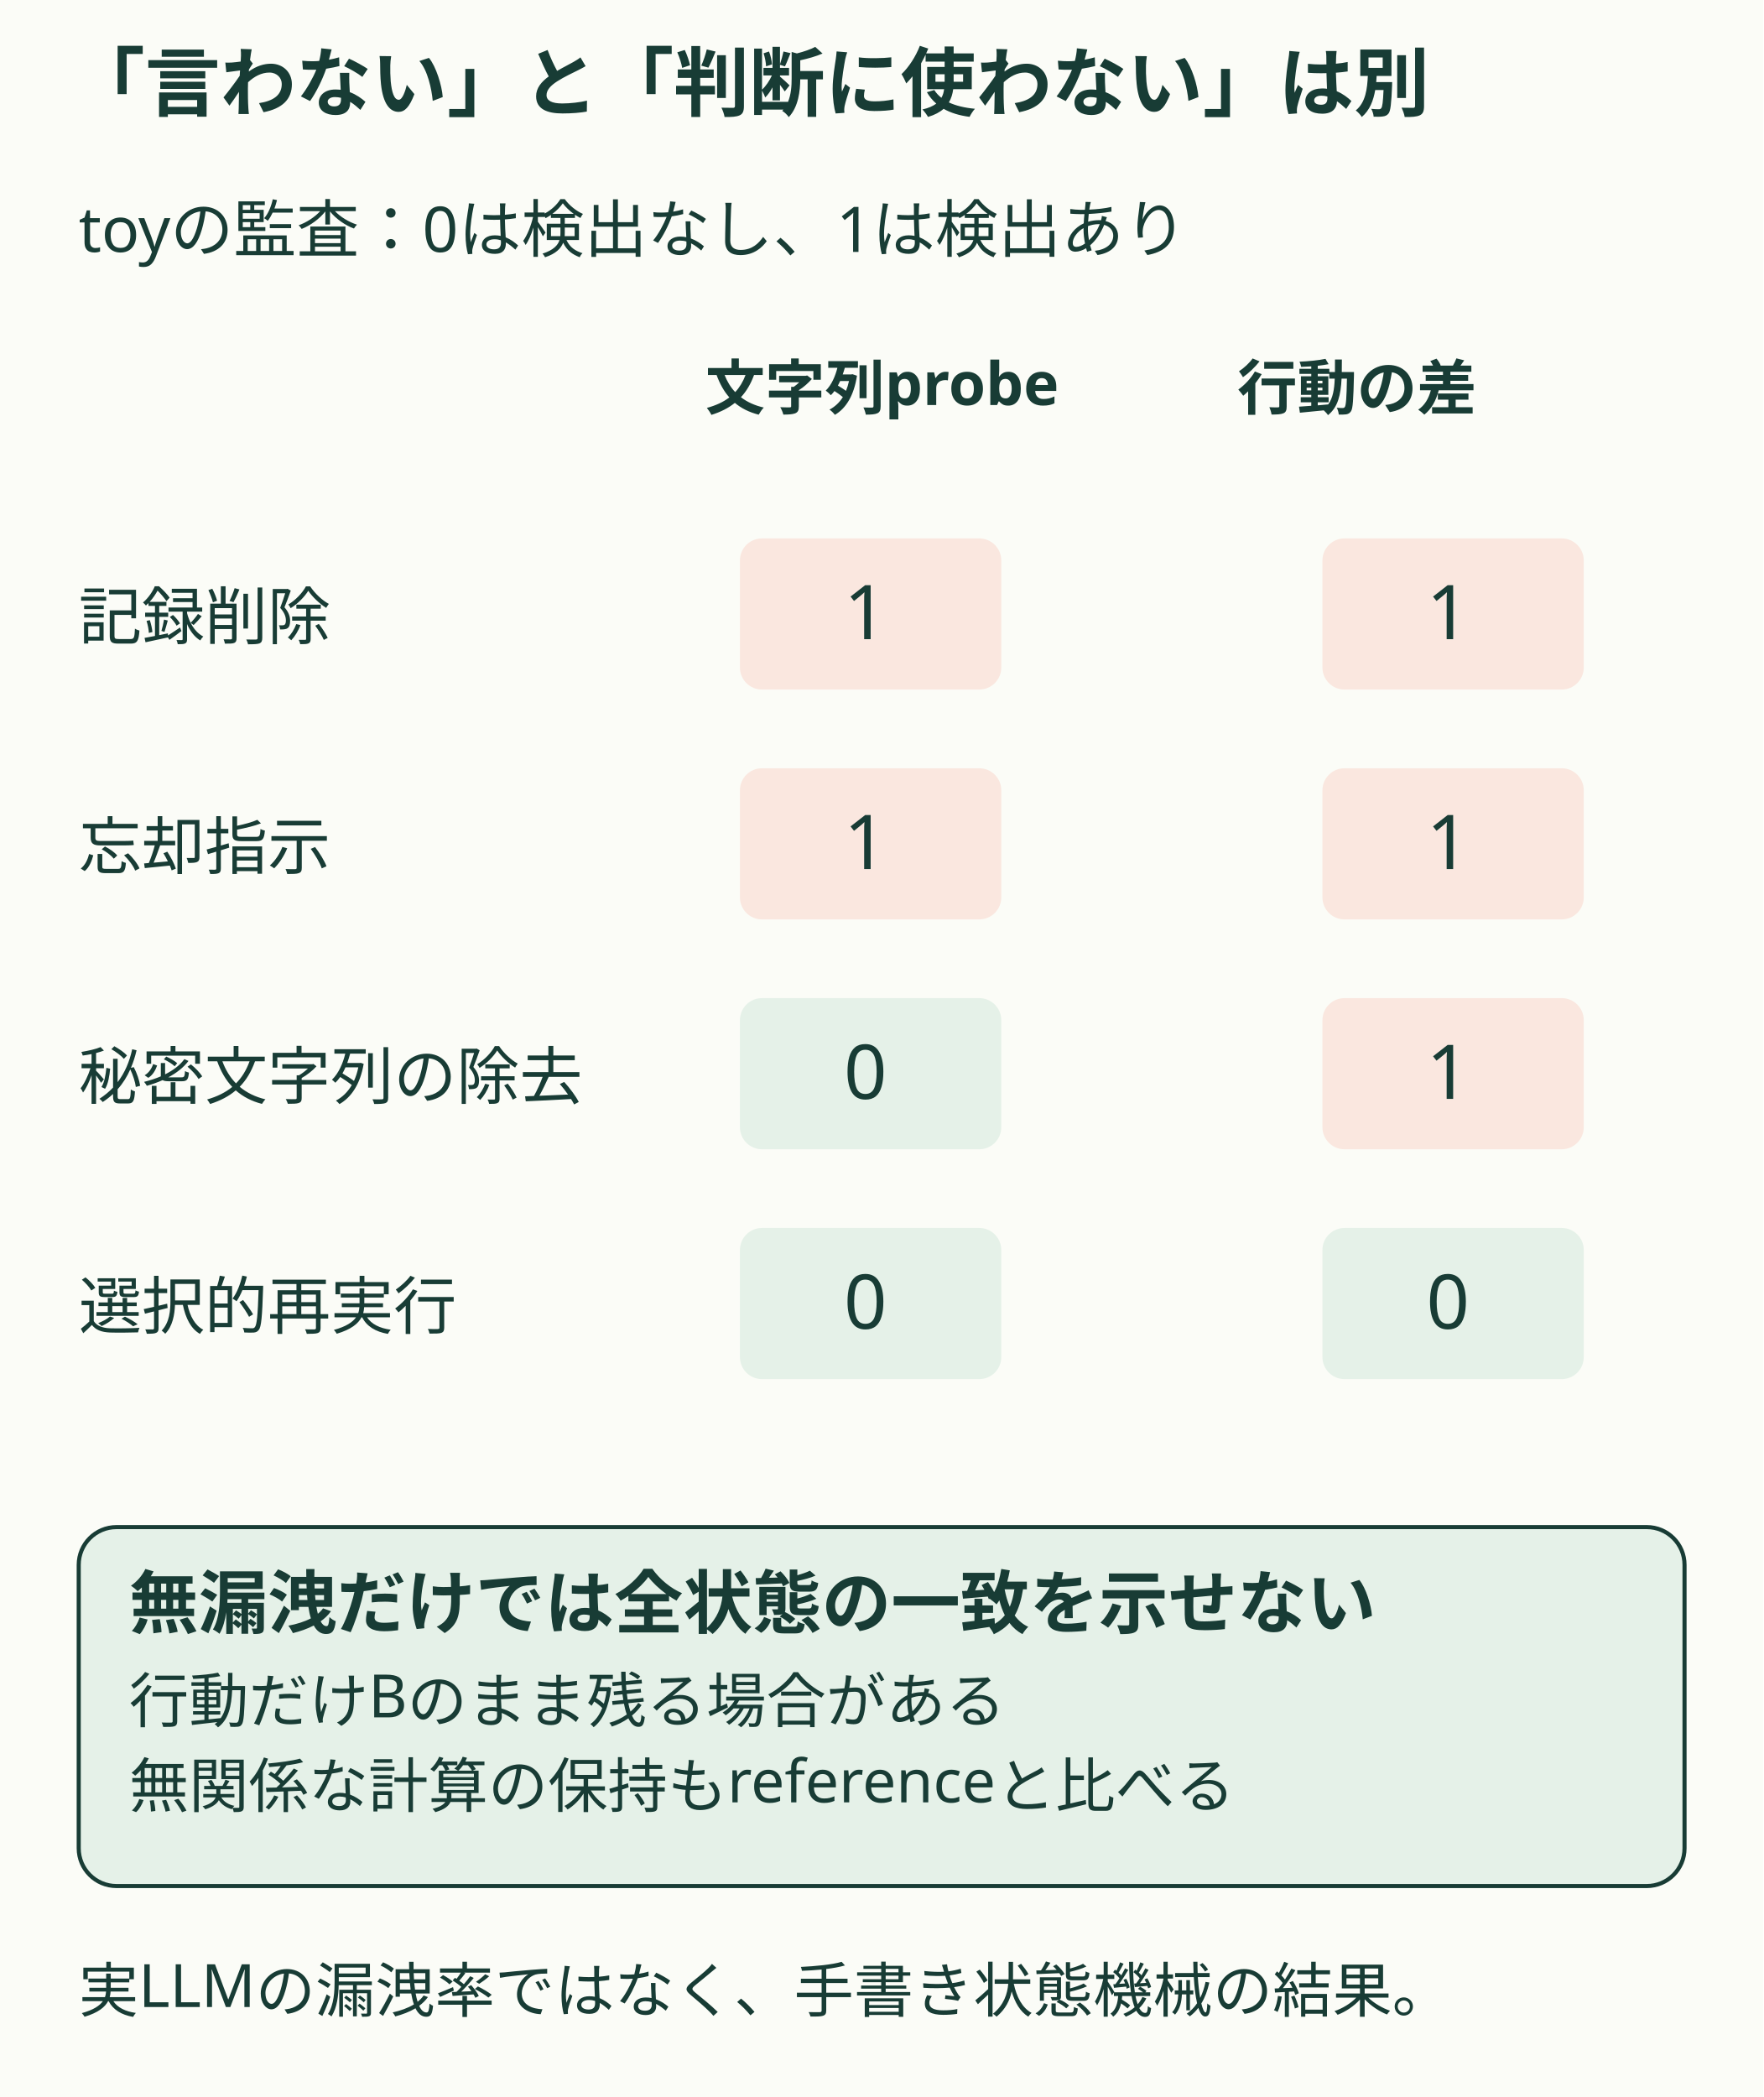
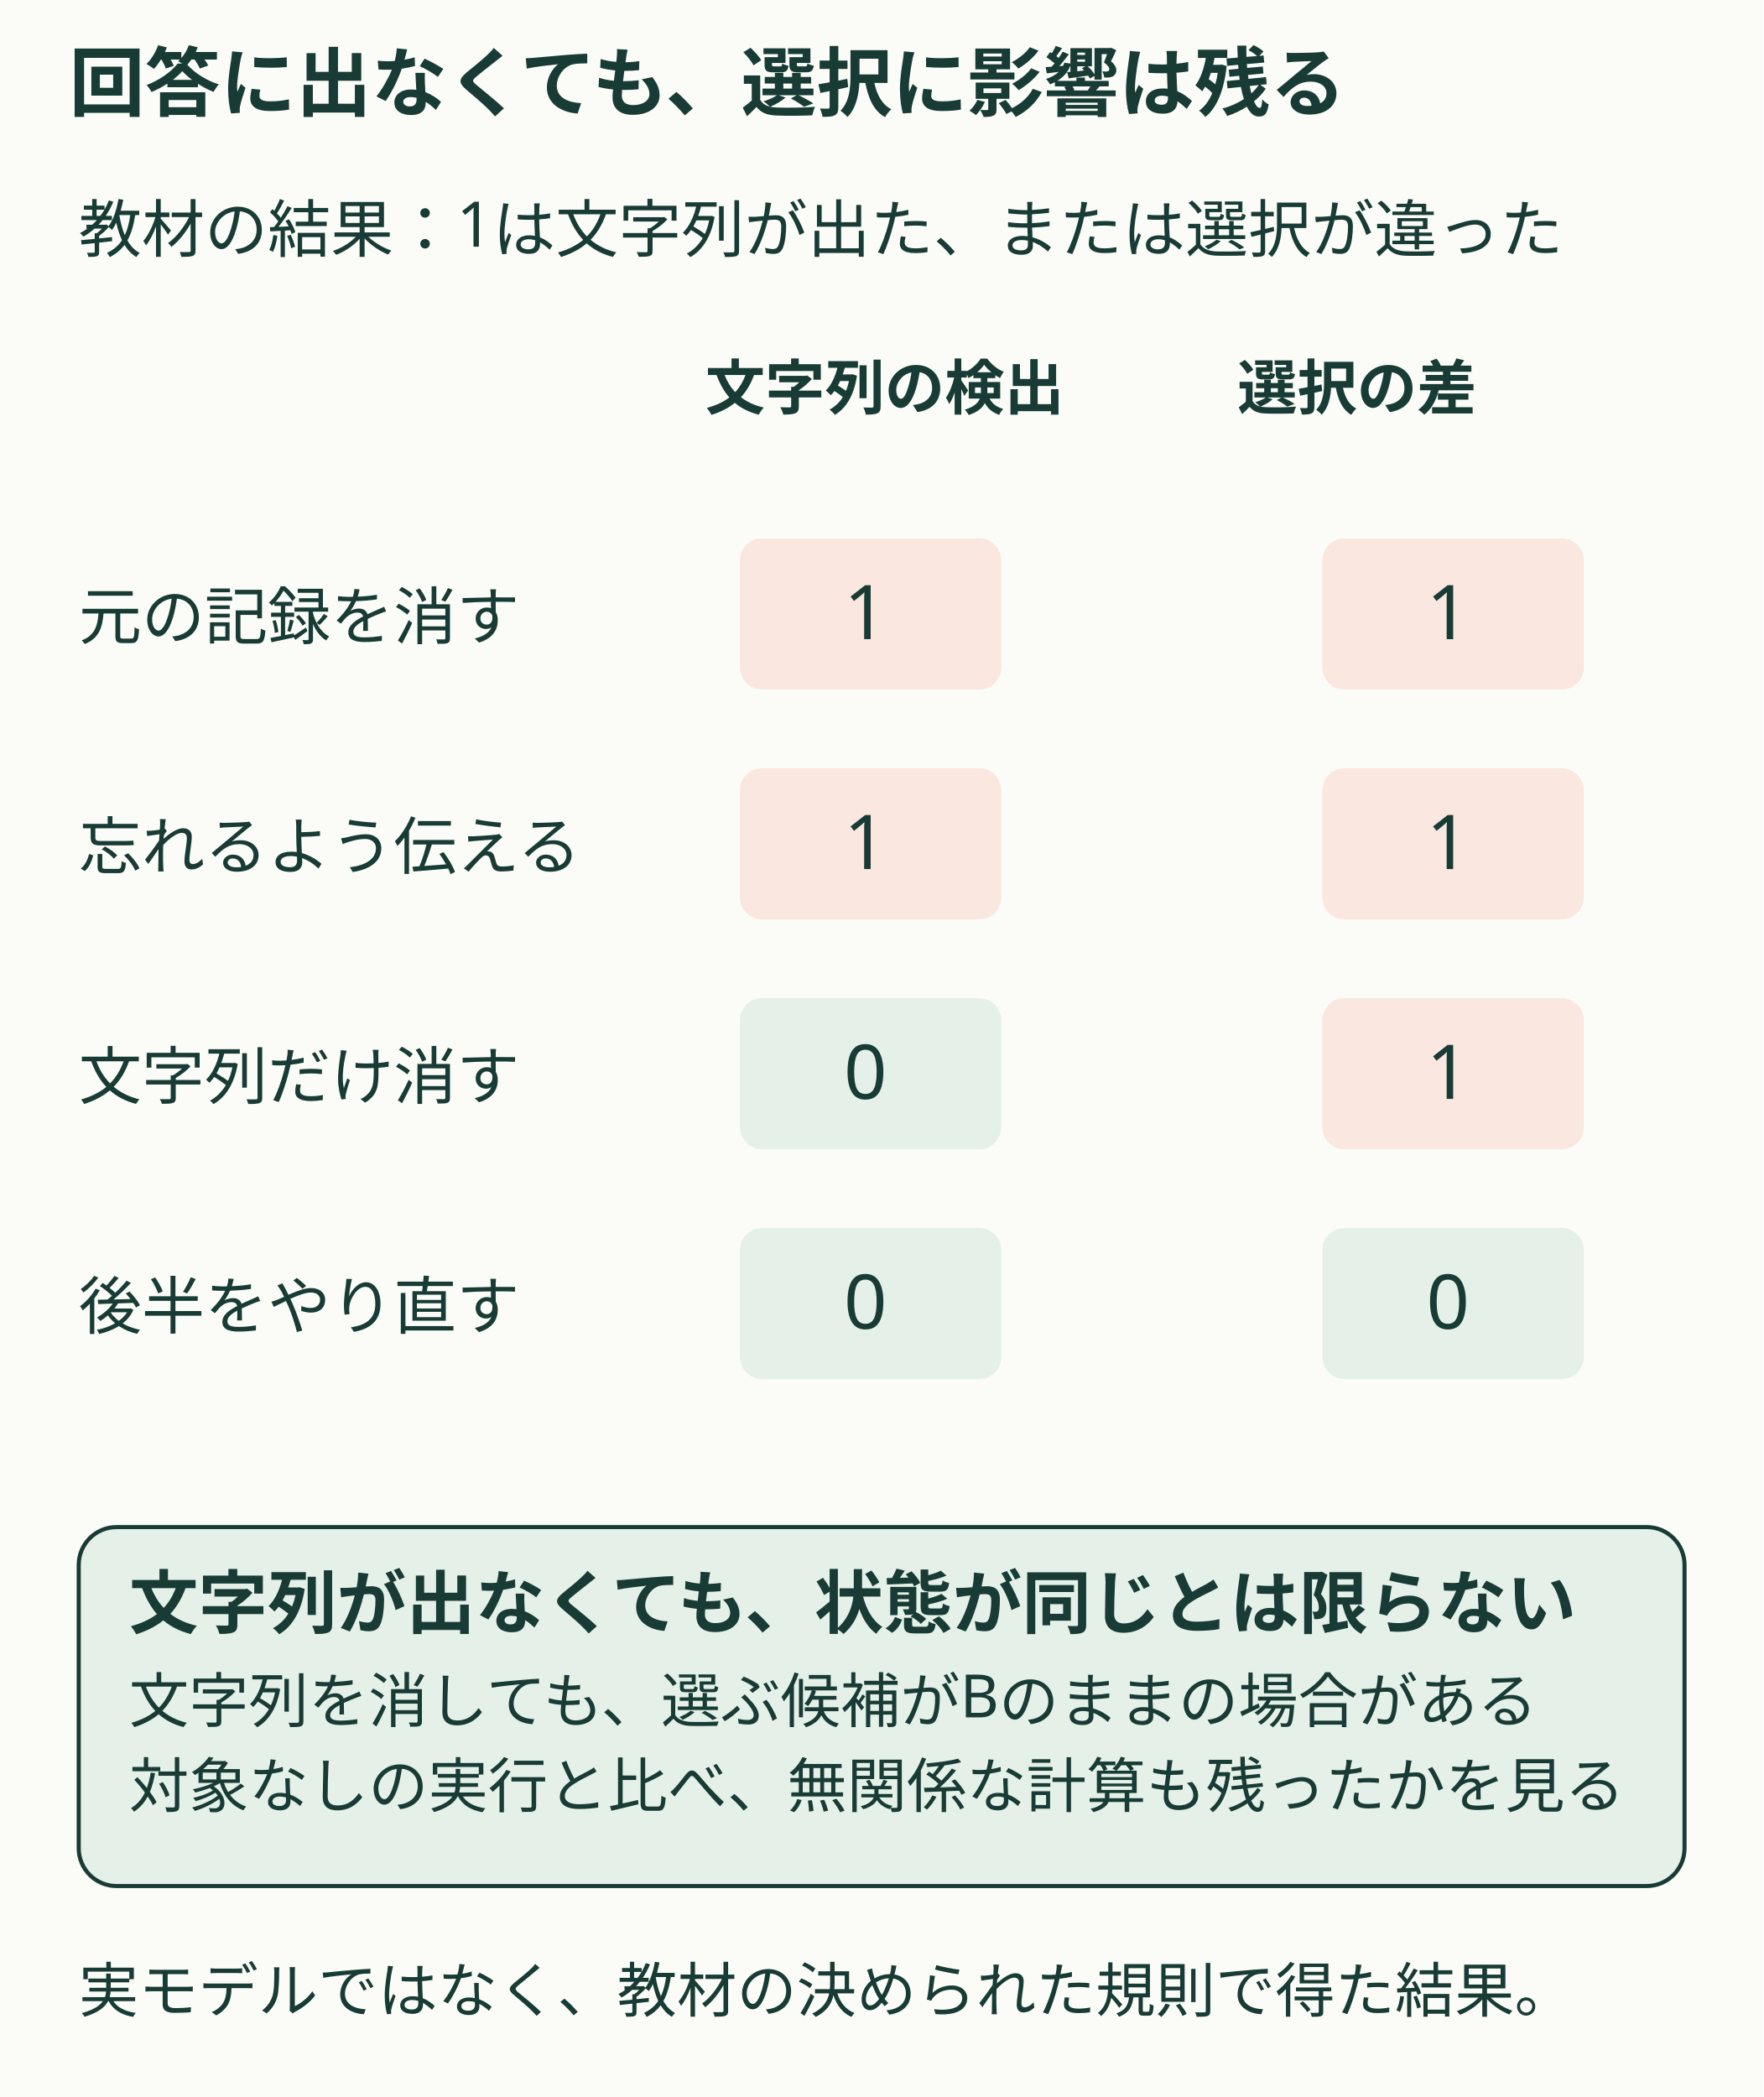
<svg xmlns="http://www.w3.org/2000/svg" viewBox="0 0 560 666" role="img" aria-labelledby="title desc">
  <defs>
    <marker id="arr" viewBox="0 0 10 10" refX="9" refY="5" markerWidth="7" markerHeight="7" orient="auto-start-reverse">
      <path d="M0 0 L10 5 L0 10 Z" fill="#26745f" />
    </marker>
  </defs>
  <rect width="560" height="666" fill="#fbfcf7" />
  <g font-family="sans-serif">
-     <text x="22" y="35" font-size="24" fill="#183c35" font-weight="bold">「言わない」と「判断に使わない」は別</text>
-     <text x="25" y="80" font-size="20" fill="#183c35" font-weight="normal">toyの監査：0は検出なし、1は検出あり</text>
-     <text x="224" y="130" font-size="19" fill="#183c35" font-weight="bold">文字列probe</text>
-     <text x="393" y="130" font-size="19" fill="#183c35" font-weight="bold">行動の差</text>
-     <text x="25" y="203" font-size="20" fill="#183c35" font-weight="normal">記録削除</text>
+     <text x="22" y="35" font-size="24" fill="#183c35" font-weight="bold">回答に出なくても、選択に影響は残る</text>
+     <text x="25" y="80" font-size="20" fill="#183c35" font-weight="normal">教材の結果：1は文字列が出た、または選択が違った</text>
+     <text x="224" y="130" font-size="19" fill="#183c35" font-weight="bold">文字列の検出</text>
+     <text x="393" y="130" font-size="19" fill="#183c35" font-weight="bold">選択の差</text>
+     <text x="25" y="203" font-size="20" fill="#183c35" font-weight="normal">元の記録を消す</text>
    <rect x="235" y="171" width="83" height="48" rx="7" fill="#fae7df" />
    <text x="268" y="203" font-size="24" fill="#183c35" font-weight="normal">1</text>
    <rect x="420" y="171" width="83" height="48" rx="7" fill="#fae7df" />
    <text x="453" y="203" font-size="24" fill="#183c35" font-weight="normal">1</text>
-     <text x="25" y="276" font-size="20" fill="#183c35" font-weight="normal">忘却指示</text>
+     <text x="25" y="276" font-size="20" fill="#183c35" font-weight="normal">忘れるよう伝える</text>
    <rect x="235" y="244" width="83" height="48" rx="7" fill="#fae7df" />
    <text x="268" y="276" font-size="24" fill="#183c35" font-weight="normal">1</text>
    <rect x="420" y="244" width="83" height="48" rx="7" fill="#fae7df" />
    <text x="453" y="276" font-size="24" fill="#183c35" font-weight="normal">1</text>
-     <text x="25" y="349" font-size="20" fill="#183c35" font-weight="normal">秘密文字列の除去</text>
+     <text x="25" y="349" font-size="20" fill="#183c35" font-weight="normal">文字列だけ消す</text>
    <rect x="235" y="317" width="83" height="48" rx="7" fill="#e5f1e8" />
    <text x="268" y="349" font-size="24" fill="#183c35" font-weight="normal">0</text>
    <rect x="420" y="317" width="83" height="48" rx="7" fill="#fae7df" />
    <text x="453" y="349" font-size="24" fill="#183c35" font-weight="normal">1</text>
-     <text x="25" y="422" font-size="20" fill="#183c35" font-weight="normal">選択的再実行</text>
+     <text x="25" y="422" font-size="20" fill="#183c35" font-weight="normal">後半をやり直す</text>
    <rect x="235" y="390" width="83" height="48" rx="7" fill="#e5f1e8" />
    <text x="268" y="422" font-size="24" fill="#183c35" font-weight="normal">0</text>
    <rect x="420" y="390" width="83" height="48" rx="7" fill="#e5f1e8" />
    <text x="453" y="422" font-size="24" fill="#183c35" font-weight="normal">0</text>
    <rect x="25" y="485" width="510" height="114" rx="12" fill="#e5f1e8" stroke="#183c35" stroke-width="1.3" />
-     <text x="41" y="517" font-size="22" fill="#183c35" font-weight="bold">無漏洩だけでは全状態の一致を示せない</text>
-     <text x="41" y="547" font-size="19" fill="#183c35" font-weight="normal">行動だけBのまま残る場合がある</text>
-     <text x="41" y="574" font-size="19" fill="#183c35" font-weight="normal">無関係な計算の保持もreferenceと比べる</text>
-     <text x="25" y="639" font-size="19" fill="#183c35" font-weight="normal">実LLMの漏洩率ではなく、手書き状態機械の結果。</text>
+     <text x="41" y="517" font-size="22" fill="#183c35" font-weight="bold">文字列が出なくても、状態が同じとは限らない</text>
+     <text x="41" y="547" font-size="19" fill="#183c35" font-weight="normal">文字列を消しても、選ぶ候補がBのままの場合がある</text>
+     <text x="41" y="574" font-size="19" fill="#183c35" font-weight="normal">対象なしの実行と比べ、無関係な計算も残ったかを見る</text>
+     <text x="25" y="639" font-size="19" fill="#183c35" font-weight="normal">実モデルではなく、教材の決められた規則で得た結果。</text>
  </g>
</svg>
